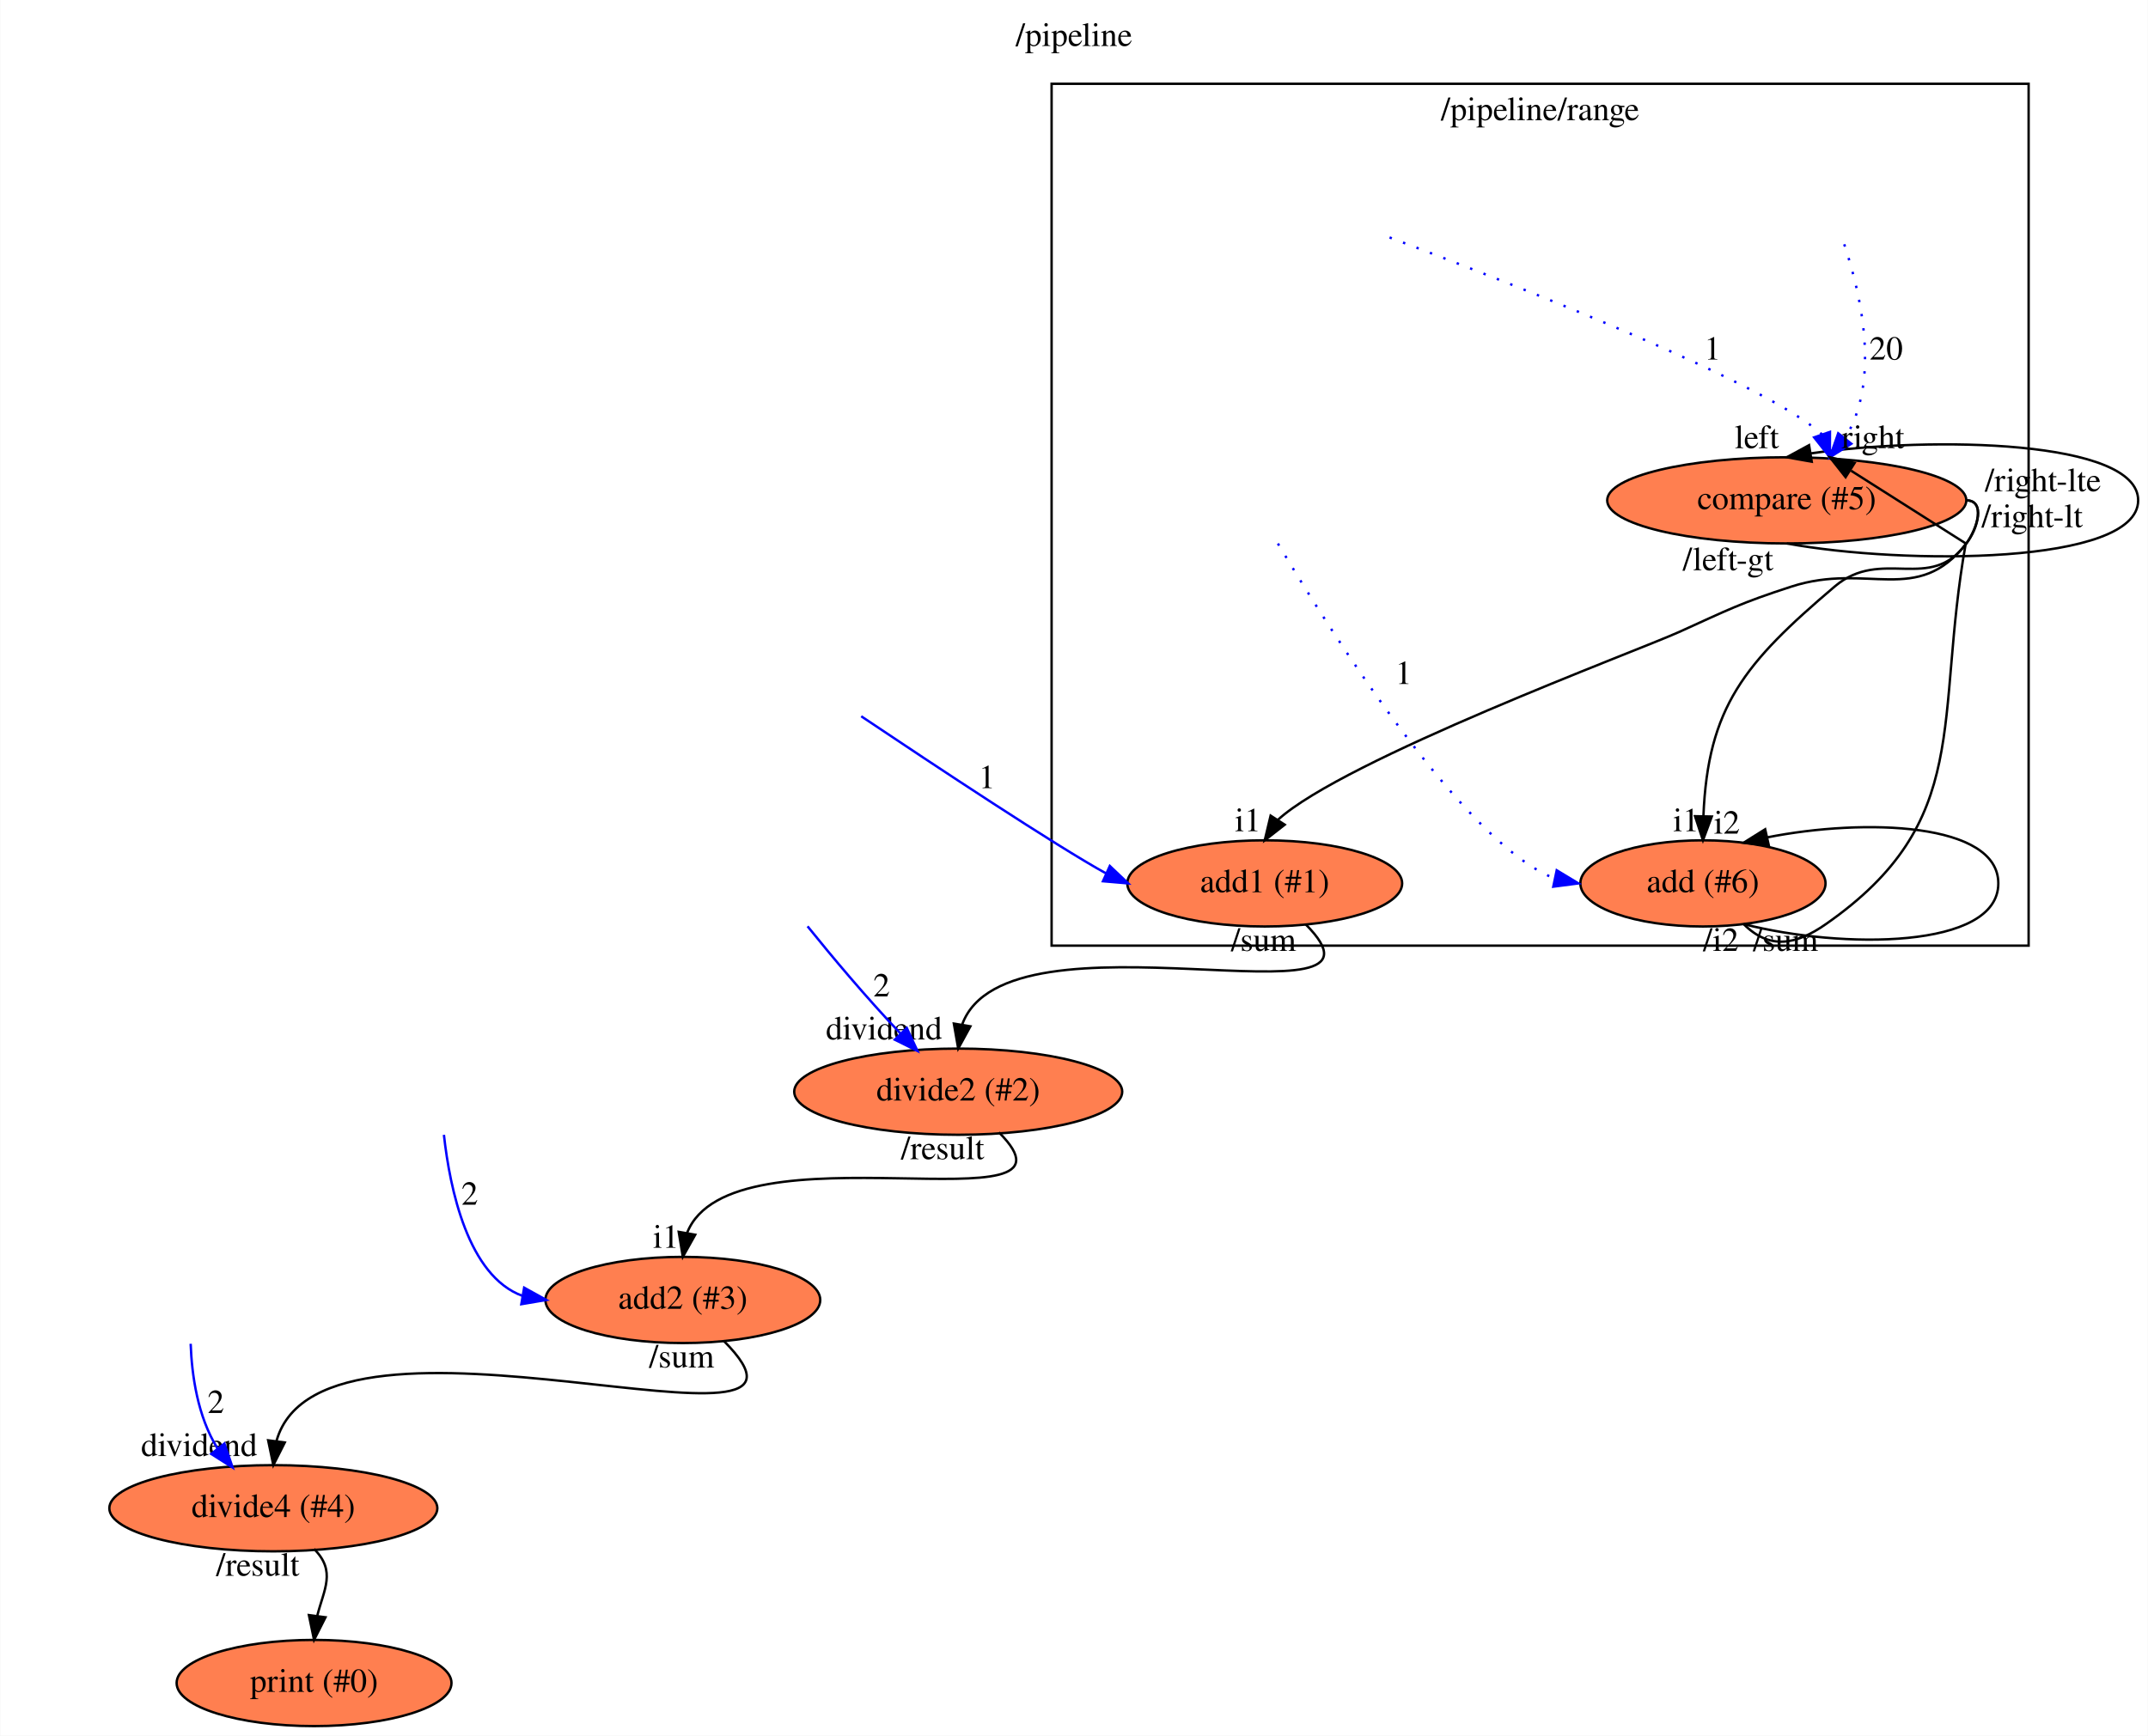
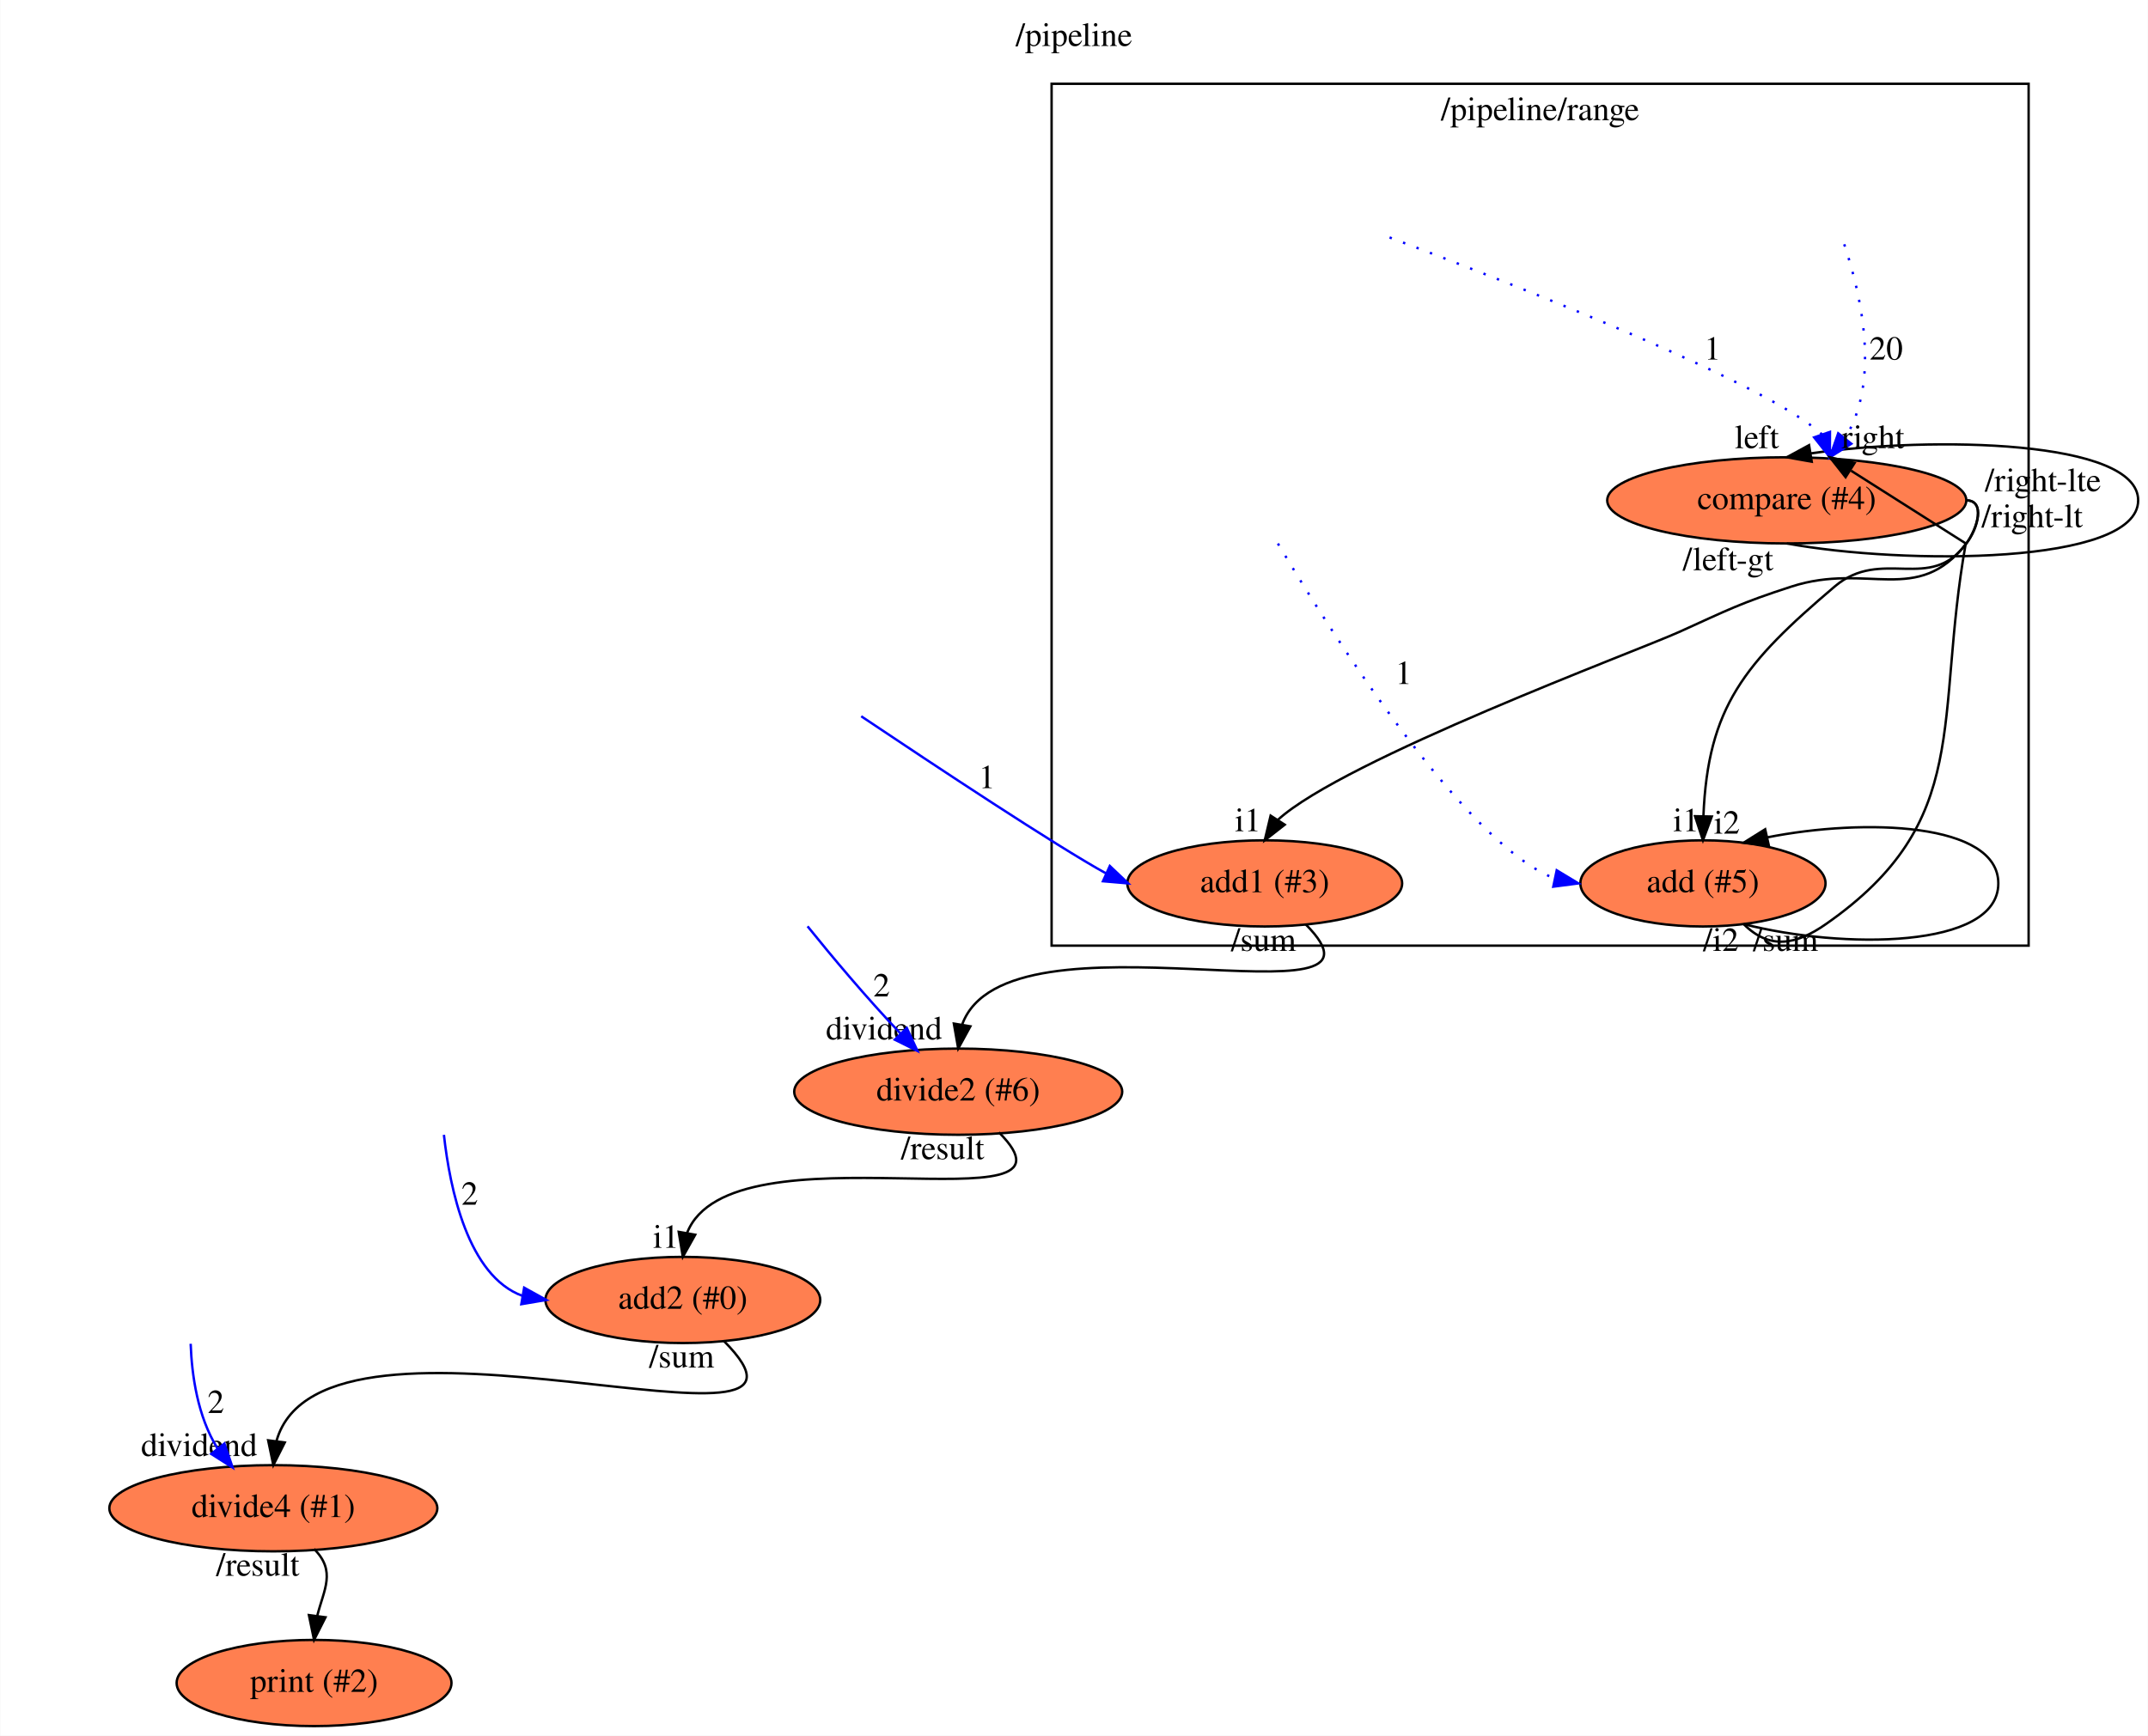
<svg xmlns="http://www.w3.org/2000/svg" xmlns:xlink="http://www.w3.org/1999/xlink" width="897pt" height="725pt" viewBox="0.00 0.00 896.79 725.00">
  <g id="graph0" class="graph" transform="scale(1 1) rotate(0) translate(4 721)">
    <polygon fill="#ffffff" stroke="transparent" points="-4,4 -4,-721 892.787,-721 892.787,4 -4,4" />
    <text text-anchor="middle" x="444.393" y="-701.8" font-family="Times,serif" font-size="14.00" fill="#000000">/pipeline</text>
    <g id="clust1" class="cluster">
      <polygon fill="none" stroke="#000000" points="435.043,-326 435.043,-686 843.043,-686 843.043,-326 435.043,-326" />
      <text text-anchor="middle" x="639.043" y="-670.8" font-family="Times,serif" font-size="14.00" fill="#000000">/pipeline/range</text>
    </g>
    <g id="node1" class="node">
      <g id="a_node1">
-         <a xlink:href="file:///home/travis/build/andrewdavidmackenzie/flow/flowstdlib/control/compare_switch/compare_switch.html" xlink:title="compare (#5)">
+         <a xlink:href="file:///home/travis/build/andrewdavidmackenzie/flow/flowstdlib/control/compare_switch/compare_switch.html" xlink:title="compare (#4)">
          <ellipse fill="#ff7f50" stroke="#000000" cx="742.043" cy="-512" rx="74.987" ry="18" />
-           <text text-anchor="middle" x="742.043" y="-508.3" font-family="Times,serif" font-size="14.00" fill="#000000">compare (#5)</text>
+           <text text-anchor="middle" x="742.043" y="-508.3" font-family="Times,serif" font-size="14.00" fill="#000000">compare (#4)</text>
        </a>
      </g>
    </g>
    <g id="edge4" class="edge">
      <path fill="none" stroke="#000000" d="M742.043,-494C790.958,-485 888.787,-485 888.787,-512 888.787,-537.26 803.162,-538.888 752.072,-531.623" />
      <polygon fill="#000000" stroke="#000000" points="752.474,-528.143 742.043,-530 751.356,-535.053 752.474,-528.143" />
      <text text-anchor="middle" x="729.543" y="-533.8" font-family="Times,serif" font-size="14.00" fill="#000000">left</text>
      <text text-anchor="middle" x="717.543" y="-482.8" font-family="Times,serif" font-size="14.00" fill="#000000">/left-gt</text>
    </g>
    <g id="node4" class="node">
      <g id="a_node4">
-         <a xlink:href="file:///home/travis/build/andrewdavidmackenzie/flow/flowstdlib/math/add/add.html" xlink:title="add1 (#1)">
+         <a xlink:href="file:///home/travis/build/andrewdavidmackenzie/flow/flowstdlib/math/add/add.html" xlink:title="add1 (#3)">
          <ellipse fill="#ff7f50" stroke="#000000" cx="524.043" cy="-352" rx="57.391" ry="18" />
-           <text text-anchor="middle" x="524.043" y="-348.3" font-family="Times,serif" font-size="14.00" fill="#000000">add1 (#1)</text>
+           <text text-anchor="middle" x="524.043" y="-348.3" font-family="Times,serif" font-size="14.00" fill="#000000">add1 (#3)</text>
        </a>
      </g>
    </g>
    <g id="edge3" class="edge">
      <path fill="none" stroke="#000000" d="M817.043,-512C825.043,-512 821.977,-500.298 817.043,-494 796.436,-467.694 775.836,-486.288 744.043,-476 722.606,-469.063 717.569,-466.291 697.043,-457 679.662,-449.132 557.081,-403.729 529.531,-378.543" />
      <polygon fill="#000000" stroke="#000000" points="532.393,-376.522 524.043,-370 526.504,-380.305 532.393,-376.522" />
      <text text-anchor="middle" x="517.043" y="-373.8" font-family="Times,serif" font-size="14.00" fill="#000000">i1</text>
      <text text-anchor="middle" x="849.043" y="-515.8" font-family="Times,serif" font-size="14.00" fill="#000000">/right-lte</text>
    </g>
    <g id="node5" class="node">
      <g id="a_node5">
-         <a xlink:href="file:///home/travis/build/andrewdavidmackenzie/flow/flowstdlib/math/add/add.html" xlink:title="add (#6)">
+         <a xlink:href="file:///home/travis/build/andrewdavidmackenzie/flow/flowstdlib/math/add/add.html" xlink:title="add (#5)">
          <ellipse fill="#ff7f50" stroke="#000000" cx="707.043" cy="-352" rx="51.191" ry="18" />
-           <text text-anchor="middle" x="707.043" y="-348.3" font-family="Times,serif" font-size="14.00" fill="#000000">add (#6)</text>
+           <text text-anchor="middle" x="707.043" y="-348.3" font-family="Times,serif" font-size="14.00" fill="#000000">add (#5)</text>
        </a>
      </g>
    </g>
    <g id="edge5" class="edge">
      <path fill="none" stroke="#000000" d="M817.043,-512C825.043,-512 821.739,-500.477 817.043,-494 801.947,-473.176 781.645,-492.652 762.043,-476 724.28,-443.919 709.09,-425.61 707.239,-380.132" />
      <polygon fill="#000000" stroke="#000000" points="710.736,-379.93 707.043,-370 703.737,-380.066 710.736,-379.93" />
      <text text-anchor="middle" x="700.043" y="-373.8" font-family="Times,serif" font-size="14.00" fill="#000000">i1</text>
      <text text-anchor="middle" x="844.543" y="-500.8" font-family="Times,serif" font-size="14.00" fill="#000000">/right-lt</text>
    </g>
    <g id="edge1" class="edge">
      <path fill="none" stroke="#0000ff" stroke-dasharray="1,5" d="M766.048,-618.956C773.179,-597.548 781.247,-561.759 766.321,-537.899" />
      <polygon fill="#0000ff" stroke="#0000ff" points="769.005,-535.651 760.043,-530 763.525,-540.006 769.005,-535.651" />
      <text text-anchor="middle" x="783.543" y="-570.8" font-family="Times,serif" font-size="14.00" fill="#000000">20</text>
    </g>
    <g id="edge2" class="edge">
      <path fill="none" stroke="#0000ff" stroke-dasharray="1,5" d="M576.181,-621.819C633.953,-600.039 734.564,-560.273 756.749,-539.533" />
      <polygon fill="#0000ff" stroke="#0000ff" points="760.085,-540.595 760.043,-530 753.469,-538.308 760.085,-540.595" />
      <text text-anchor="middle" x="711.043" y="-570.8" font-family="Times,serif" font-size="14.00" fill="#000000">1</text>
    </g>
    <g id="node8" class="node">
      <g id="a_node8">
-         <a xlink:href="file:///home/travis/build/andrewdavidmackenzie/flow/flowstdlib/math/divide/divide.html" xlink:title="divide2 (#2)">
+         <a xlink:href="file:///home/travis/build/andrewdavidmackenzie/flow/flowstdlib/math/divide/divide.html" xlink:title="divide2 (#6)">
          <ellipse fill="#ff7f50" stroke="#000000" cx="396.043" cy="-265" rx="68.489" ry="18" />
-           <text text-anchor="middle" x="396.043" y="-261.3" font-family="Times,serif" font-size="14.00" fill="#000000">divide2 (#2)</text>
+           <text text-anchor="middle" x="396.043" y="-261.3" font-family="Times,serif" font-size="14.00" fill="#000000">divide2 (#6)</text>
        </a>
      </g>
    </g>
    <g id="edge10" class="edge">
      <path fill="none" stroke="#000000" d="M541.043,-335C586.807,-289.237 416.474,-344.706 397.707,-293.076" />
      <polygon fill="#000000" stroke="#000000" points="401.126,-292.296 396.043,-283 394.22,-293.437 401.126,-292.296" />
      <text text-anchor="middle" x="365.043" y="-286.8" font-family="Times,serif" font-size="14.00" fill="#000000">dividend</text>
      <text text-anchor="middle" x="523.543" y="-323.8" font-family="Times,serif" font-size="14.00" fill="#000000">/sum</text>
    </g>
    <g id="edge8" class="edge">
      <path fill="none" stroke="#000000" d="M724.043,-335C734.837,-324.206 745.872,-326.263 758.389,-335 820.119,-378.09 803.606,-419.881 816.787,-494 816.787,-494 784.869,-514.25 768.909,-524.375" />
      <polygon fill="#000000" stroke="#000000" points="766.612,-521.687 760.043,-530 770.362,-527.598 766.612,-521.687" />
      <text text-anchor="middle" x="778.043" y="-533.8" font-family="Times,serif" font-size="14.00" fill="#000000">right</text>
      <text text-anchor="middle" x="741.543" y="-323.8" font-family="Times,serif" font-size="14.00" fill="#000000">/sum</text>
    </g>
    <g id="edge7" class="edge">
      <path fill="none" stroke="#000000" d="M724.043,-335C765.158,-324.5 830.389,-324.5 830.389,-352 830.389,-377.405 774.717,-379.34 733.819,-371.209" />
      <polygon fill="#000000" stroke="#000000" points="734.569,-367.79 724.043,-369 733.026,-374.618 734.569,-367.79" />
      <text text-anchor="middle" x="717.043" y="-372.8" font-family="Times,serif" font-size="14.00" fill="#000000">i2</text>
      <text text-anchor="middle" x="714.543" y="-323.8" font-family="Times,serif" font-size="14.00" fill="#000000">/i2</text>
    </g>
    <g id="edge6" class="edge">
      <path fill="none" stroke="#0000ff" stroke-dasharray="1,5" d="M529.543,-493.957C552.373,-455.709 607.483,-368.777 644.977,-354.118" />
      <polygon fill="#0000ff" stroke="#0000ff" points="645.978,-357.484 655.043,-352 644.537,-350.634 645.978,-357.484" />
      <text text-anchor="middle" x="582.043" y="-435.3" font-family="Times,serif" font-size="14.00" fill="#000000">1</text>
    </g>
    <g id="edge9" class="edge">
      <path fill="none" stroke="#0000ff" d="M355.538,-421.812C386.416,-401.112 436.901,-367.68 457.904,-356.102" />
      <polygon fill="#0000ff" stroke="#0000ff" points="459.353,-359.288 467.043,-352 456.487,-352.902 459.353,-359.288" />
      <text text-anchor="middle" x="408.043" y="-391.8" font-family="Times,serif" font-size="14.00" fill="#000000">1</text>
    </g>
    <g id="node10" class="node">
      <g id="a_node10">
-         <a xlink:href="file:///home/travis/build/andrewdavidmackenzie/flow/flowstdlib/math/add/add.html" xlink:title="add2 (#3)">
+         <a xlink:href="file:///home/travis/build/andrewdavidmackenzie/flow/flowstdlib/math/add/add.html" xlink:title="add2 (#0)">
          <ellipse fill="#ff7f50" stroke="#000000" cx="281.043" cy="-178" rx="57.391" ry="18" />
-           <text text-anchor="middle" x="281.043" y="-174.3" font-family="Times,serif" font-size="14.00" fill="#000000">add2 (#3)</text>
+           <text text-anchor="middle" x="281.043" y="-174.3" font-family="Times,serif" font-size="14.00" fill="#000000">add2 (#0)</text>
        </a>
      </g>
    </g>
    <g id="edge12" class="edge">
      <path fill="none" stroke="#000000" d="M413.043,-248C455.017,-206.026 300.978,-252.878 282.782,-205.905" />
      <polygon fill="#000000" stroke="#000000" points="286.22,-205.244 281.043,-196 279.325,-206.455 286.22,-205.244" />
      <text text-anchor="middle" x="274.043" y="-199.8" font-family="Times,serif" font-size="14.00" fill="#000000">i1</text>
      <text text-anchor="middle" x="389.543" y="-236.8" font-family="Times,serif" font-size="14.00" fill="#000000">/result</text>
    </g>
    <g id="edge11" class="edge">
      <path fill="none" stroke="#0000ff" d="M333.125,-334.08C343.207,-321.576 357.501,-304.472 371.954,-289.277" />
      <polygon fill="#0000ff" stroke="#0000ff" points="374.572,-291.605 379.043,-282 369.558,-286.72 374.572,-291.605" />
      <text text-anchor="middle" x="364.043" y="-304.8" font-family="Times,serif" font-size="14.00" fill="#000000">2</text>
    </g>
    <g id="node12" class="node">
      <g id="a_node12">
-         <a xlink:href="file:///home/travis/build/andrewdavidmackenzie/flow/flowstdlib/math/divide/divide.html" xlink:title="divide4 (#4)">
+         <a xlink:href="file:///home/travis/build/andrewdavidmackenzie/flow/flowstdlib/math/divide/divide.html" xlink:title="divide4 (#1)">
          <ellipse fill="#ff7f50" stroke="#000000" cx="110.043" cy="-91" rx="68.489" ry="18" />
-           <text text-anchor="middle" x="110.043" y="-87.3" font-family="Times,serif" font-size="14.00" fill="#000000">divide4 (#4)</text>
+           <text text-anchor="middle" x="110.043" y="-87.3" font-family="Times,serif" font-size="14.00" fill="#000000">divide4 (#1)</text>
        </a>
      </g>
    </g>
    <g id="edge14" class="edge">
      <path fill="none" stroke="#000000" d="M298.043,-161C356.71,-102.333 130.894,-187.734 111.38,-119.19" />
      <polygon fill="#000000" stroke="#000000" points="114.814,-118.46 110.043,-109 107.873,-119.37 114.814,-118.46" />
      <text text-anchor="middle" x="79.043" y="-112.8" font-family="Times,serif" font-size="14.00" fill="#000000">dividend</text>
      <text text-anchor="middle" x="280.543" y="-149.8" font-family="Times,serif" font-size="14.00" fill="#000000">/sum</text>
    </g>
    <g id="edge13" class="edge">
      <path fill="none" stroke="#0000ff" d="M181.272,-246.974C183.766,-224.477 191.314,-187.946 214.127,-179.693" />
      <polygon fill="#0000ff" stroke="#0000ff" points="214.775,-183.133 224.043,-178 213.597,-176.233 214.775,-183.133" />
      <text text-anchor="middle" x="192.043" y="-217.8" font-family="Times,serif" font-size="14.00" fill="#000000">2</text>
    </g>
    <g id="node14" class="node">
      <g id="a_node14">
-         <a xlink:href="file:///home/travis/build/andrewdavidmackenzie/flow/flowr/src/lib/flowruntime/stdio/stdout.html" xlink:title="print (#0)">
+         <a xlink:href="file:///home/travis/build/andrewdavidmackenzie/flow/flowr/src/lib/flowruntime/stdio/stdout.html" xlink:title="print (#2)">
          <ellipse fill="#ff7f50" stroke="#000000" cx="127.043" cy="-18" rx="57.391" ry="18" />
-           <text text-anchor="middle" x="127.043" y="-14.3" font-family="Times,serif" font-size="14.00" fill="#000000">print (#0)</text>
+           <text text-anchor="middle" x="127.043" y="-14.3" font-family="Times,serif" font-size="14.00" fill="#000000">print (#2)</text>
        </a>
      </g>
    </g>
    <g id="edge16" class="edge">
      <path fill="none" stroke="#000000" d="M127.043,-74C136.373,-64.67 131.125,-57.033 128.383,-46.085" />
      <polygon fill="#000000" stroke="#000000" points="131.829,-45.452 127.043,-36 124.89,-46.374 131.829,-45.452" />
      <text text-anchor="middle" x="103.543" y="-62.8" font-family="Times,serif" font-size="14.00" fill="#000000">/result</text>
    </g>
    <g id="edge15" class="edge">
      <path fill="none" stroke="#0000ff" d="M75.514,-159.694C75.981,-146.731 78.373,-129.354 86.686,-116.06" />
      <polygon fill="#0000ff" stroke="#0000ff" points="89.598,-118.019 93.043,-108 84.102,-113.684 89.598,-118.019" />
      <text text-anchor="middle" x="86.043" y="-130.8" font-family="Times,serif" font-size="14.00" fill="#000000">2</text>
    </g>
  </g>
</svg>
